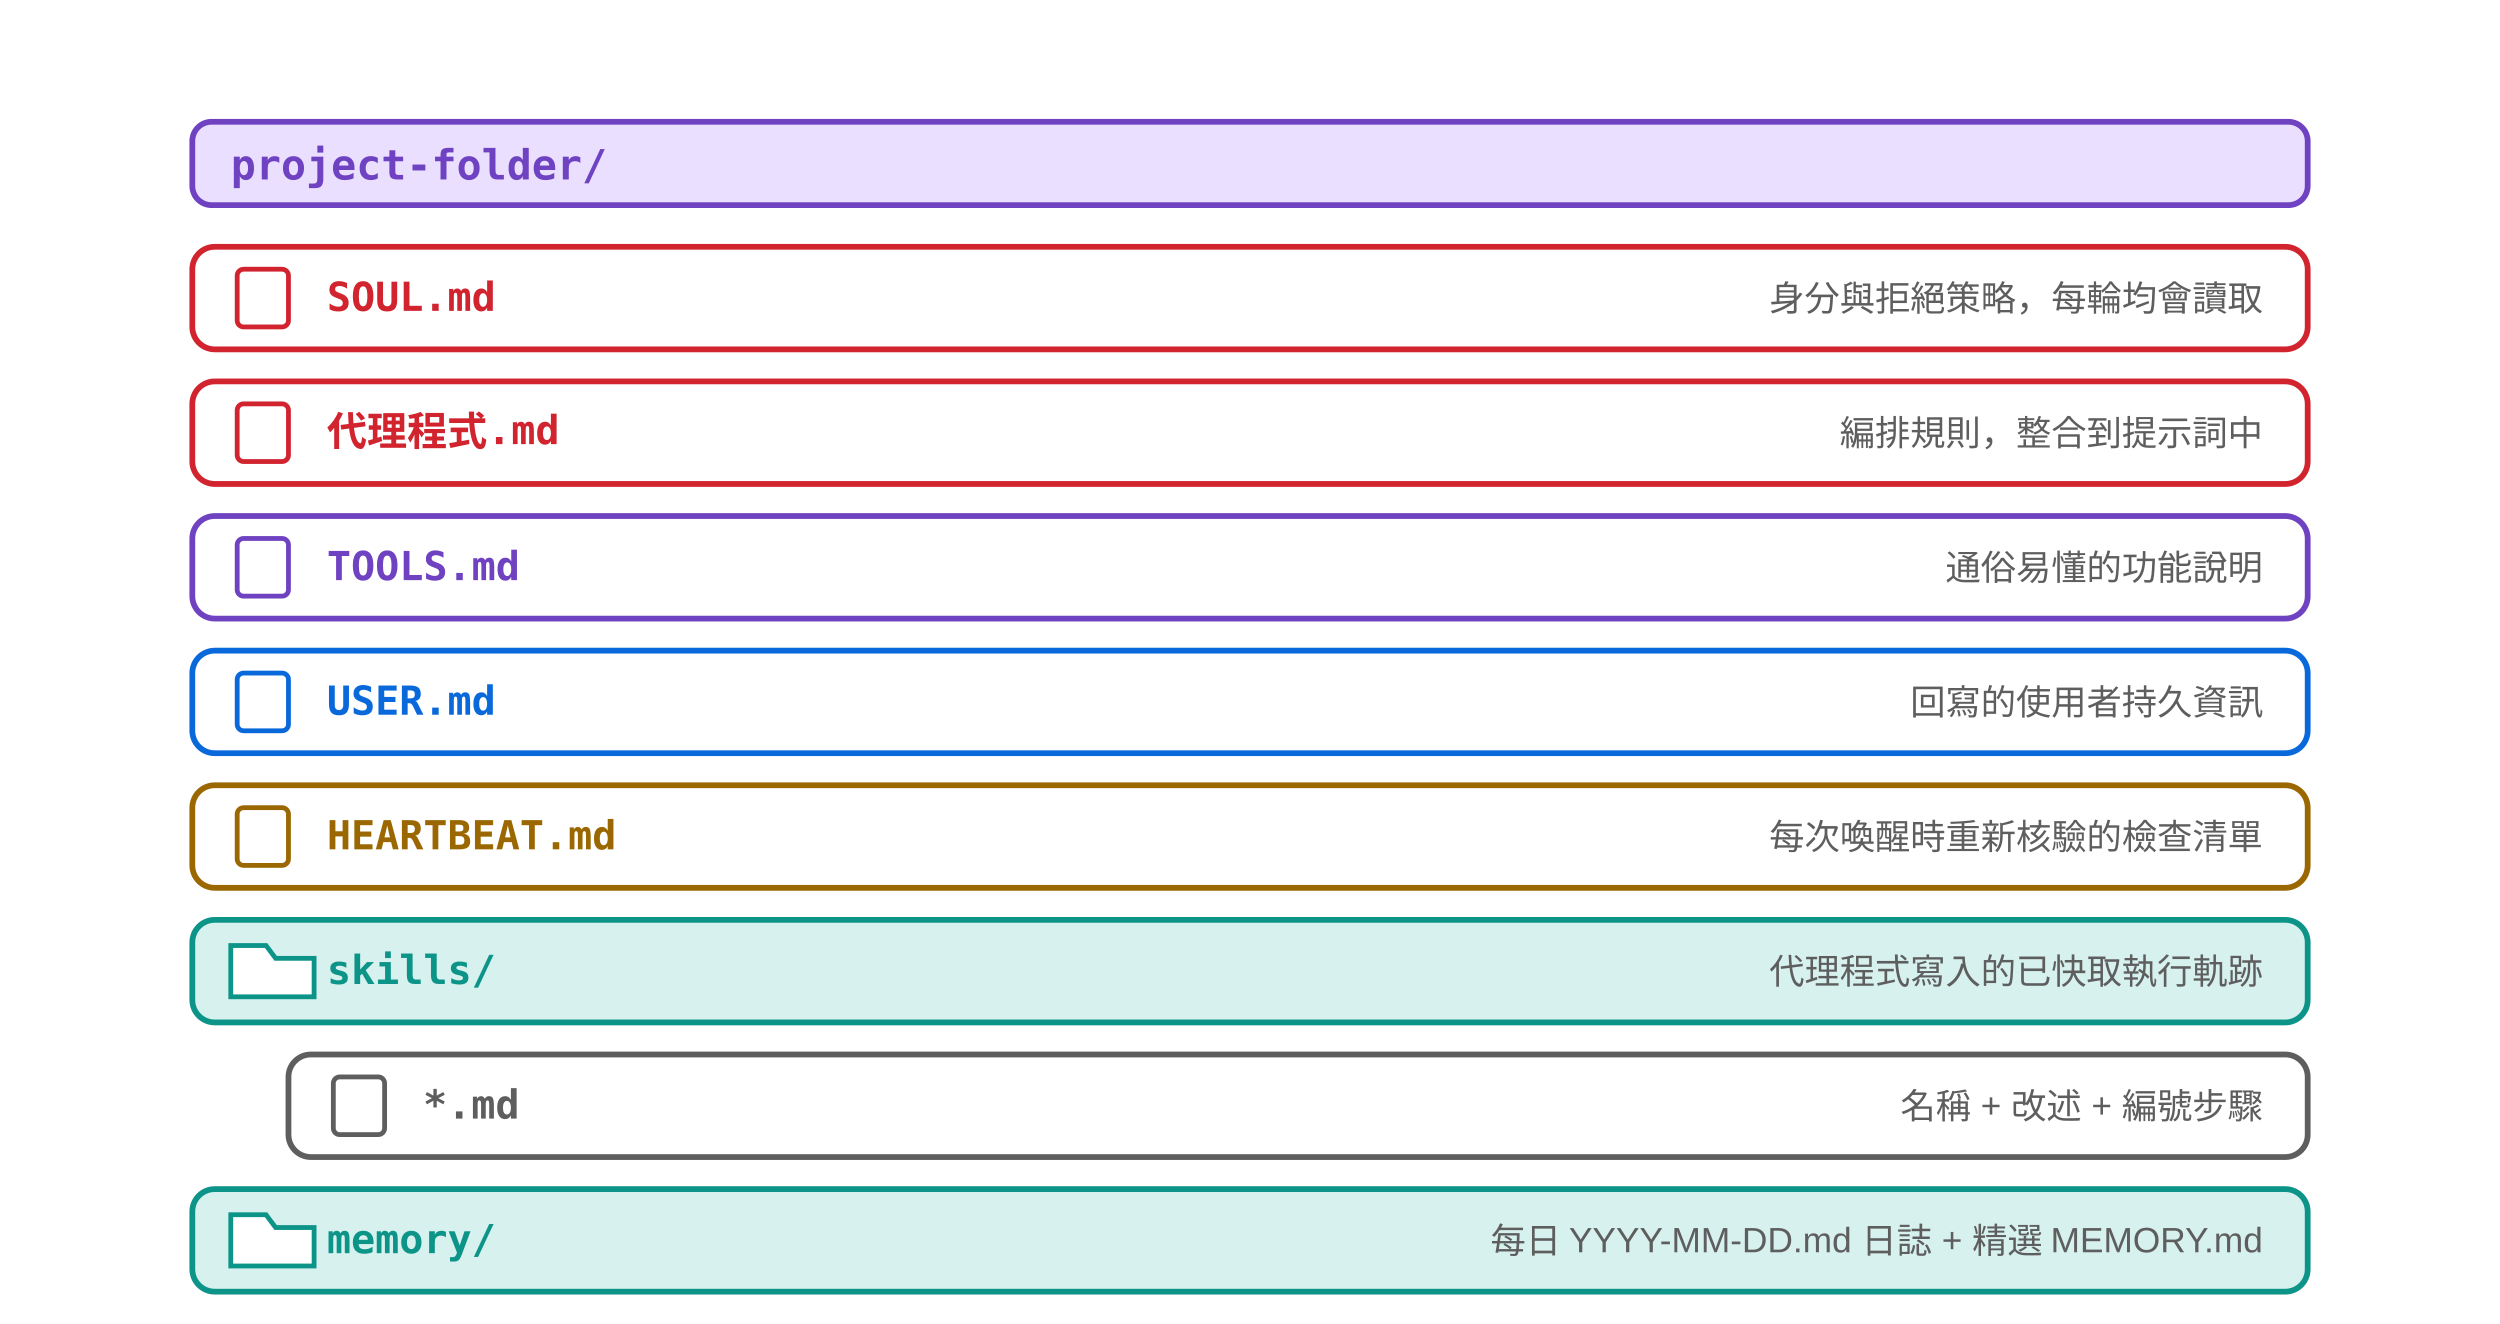
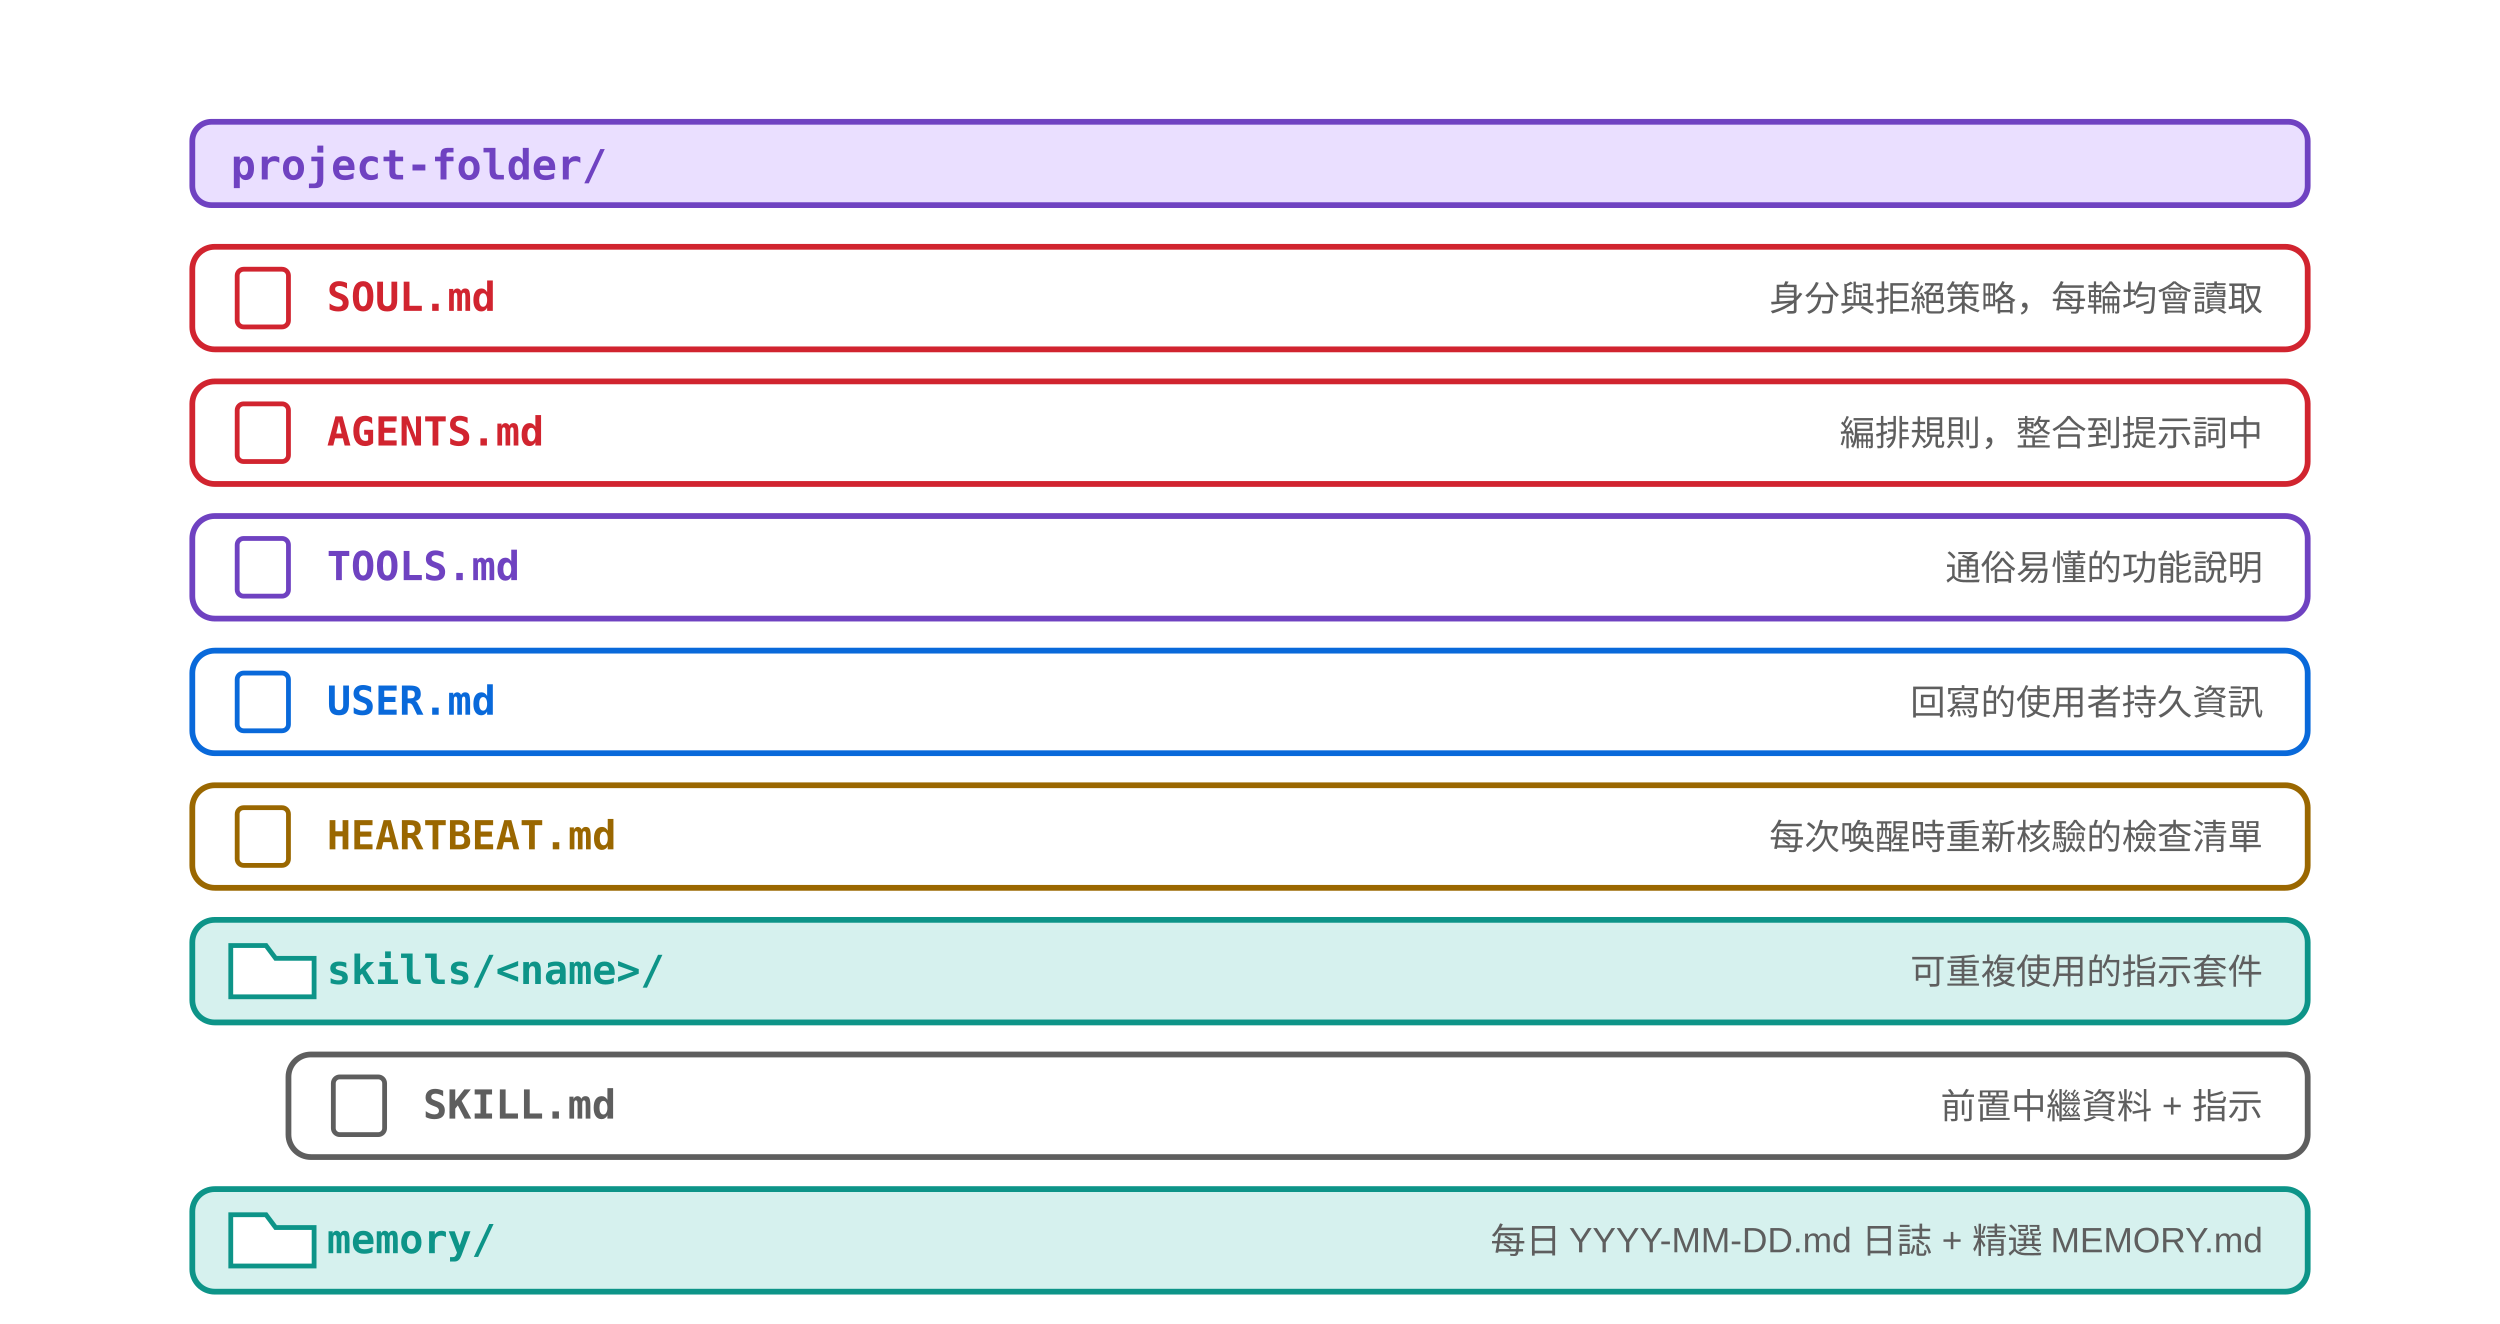
<svg xmlns="http://www.w3.org/2000/svg" data-locale="zh-TW" class="gfx-dark" viewBox="0 0 780 413" role="img" aria-label="代理程式的工作區是一個包含 markdown 檔案的資料夾。每個檔案呈現系統提示詞的不同部分；更改檔案後，下一輪讀取的內容也會隨之改變。" preserveAspectRatio="xMidYMid meet" style="width:100%;height:auto;display:block;background:#0d0d0d;border:1px solid #2a2a2a;border-radius:8px;padding:14px;max-width:1040px;margin:1.5rem auto">
  <defs />
  <rect x="60" y="38" width="660" height="26" rx="6" fill="var(--gfx-tint-purple,#eadfff)" stroke="var(--gfx-purple,#6f42c1)" stroke-width="1.8" />
  <text x="72" y="56" font-family="ui-monospace, SFMono-Regular, Menlo, Consolas, monospace" font-size="13" fill="var(--gfx-purple,#6f42c1)" text-anchor="start" font-weight="800">project-folder/</text>
  <rect x="60" y="77" width="660" height="32" rx="7" fill="var(--gfx-bg,#ffffff)" stroke="var(--gfx-red,#d1242f)" stroke-width="1.8" />
  <rect x="74" y="84" width="16" height="18" rx="2" fill="var(--gfx-bg,#ffffff)" stroke="var(--gfx-red,#d1242f)" stroke-width="1.5" />
  <text x="102" y="97" font-family="ui-monospace, SFMono-Regular, Menlo, Consolas, monospace" font-size="12.5" fill="var(--gfx-red,#d1242f)" text-anchor="start" font-weight="600">SOUL.md</text>
  <text x="706" y="97" font-family="Arial, 'Helvetica Neue', Helvetica, sans-serif" font-size="11" fill="var(--gfx-sub,#5e5e5e)" text-anchor="end">身分與拒絕策略，每輪均會讀取</text>
  <rect x="60" y="119" width="660" height="32" rx="7" fill="var(--gfx-bg,#ffffff)" stroke="var(--gfx-red,#d1242f)" stroke-width="1.8" />
  <rect x="74" y="126" width="16" height="18" rx="2" fill="var(--gfx-bg,#ffffff)" stroke="var(--gfx-red,#d1242f)" stroke-width="1.5" />
-   <text x="102" y="139" font-family="ui-monospace, SFMono-Regular, Menlo, Consolas, monospace" font-size="12.5" fill="var(--gfx-red,#d1242f)" text-anchor="start" font-weight="600">代理程式.md</text>
+   <text x="102" y="139" font-family="ui-monospace, SFMono-Regular, Menlo, Consolas, monospace" font-size="12.5" fill="var(--gfx-red,#d1242f)" text-anchor="start" font-weight="600">AGENTS.md</text>
  <text x="706" y="139" font-family="Arial, 'Helvetica Neue', Helvetica, sans-serif" font-size="11" fill="var(--gfx-sub,#5e5e5e)" text-anchor="end">編排規則，整合到提示詞中</text>
  <rect x="60" y="161" width="660" height="32" rx="7" fill="var(--gfx-bg,#ffffff)" stroke="var(--gfx-purple,#6f42c1)" stroke-width="1.8" />
  <rect x="74" y="168" width="16" height="18" rx="2" fill="var(--gfx-bg,#ffffff)" stroke="var(--gfx-purple,#6f42c1)" stroke-width="1.5" />
  <text x="102" y="181" font-family="ui-monospace, SFMono-Regular, Menlo, Consolas, monospace" font-size="12.5" fill="var(--gfx-purple,#6f42c1)" text-anchor="start" font-weight="600">TOOLS.md</text>
  <text x="706" y="181" font-family="Arial, 'Helvetica Neue', Helvetica, sans-serif" font-size="11" fill="var(--gfx-sub,#5e5e5e)" text-anchor="end">通俗易懂的功能說明</text>
  <rect x="60" y="203" width="660" height="32" rx="7" fill="var(--gfx-bg,#ffffff)" stroke="var(--gfx-blue,#0969da)" stroke-width="1.8" />
  <rect x="74" y="210" width="16" height="18" rx="2" fill="var(--gfx-bg,#ffffff)" stroke="var(--gfx-blue,#0969da)" stroke-width="1.5" />
  <text x="102" y="223" font-family="ui-monospace, SFMono-Regular, Menlo, Consolas, monospace" font-size="12.5" fill="var(--gfx-blue,#0969da)" text-anchor="start" font-weight="600">USER.md</text>
  <text x="706" y="223" font-family="Arial, 'Helvetica Neue', Helvetica, sans-serif" font-size="11" fill="var(--gfx-sub,#5e5e5e)" text-anchor="end">回寫的使用者持久資訊</text>
  <rect x="60" y="245" width="660" height="32" rx="7" fill="var(--gfx-bg,#ffffff)" stroke="var(--gfx-amber,#9a6700)" stroke-width="1.8" />
  <rect x="74" y="252" width="16" height="18" rx="2" fill="var(--gfx-bg,#ffffff)" stroke="var(--gfx-amber,#9a6700)" stroke-width="1.5" />
  <text x="102" y="265" font-family="ui-monospace, SFMono-Regular, Menlo, Consolas, monospace" font-size="12.5" fill="var(--gfx-amber,#9a6700)" text-anchor="start" font-weight="600">HEARTBEAT.md</text>
  <text x="706" y="265" font-family="Arial, 'Helvetica Neue', Helvetica, sans-serif" font-size="11" fill="var(--gfx-sub,#5e5e5e)" text-anchor="end">每次喚醒時重新核驗的檢查清單</text>
  <rect x="60" y="287" width="660" height="32" rx="7" fill="var(--gfx-tint-teal,#d6f1ee)" stroke="var(--gfx-teal,#0d9488)" stroke-width="1.8" />
  <path d="M 72 295 h 11 l 3 4 h 12 v 12 h -26 z" fill="var(--gfx-bg,#ffffff)" stroke="var(--gfx-teal,#0d9488)" stroke-width="1.5" />
-   <text x="102" y="307" font-family="ui-monospace, SFMono-Regular, Menlo, Consolas, monospace" font-size="12.5" fill="var(--gfx-teal,#0d9488)" text-anchor="start" font-weight="800">skills/</text>
-   <text x="706" y="307" font-family="Arial, 'Helvetica Neue', Helvetica, sans-serif" font-size="11" fill="var(--gfx-sub,#5e5e5e)" text-anchor="end">代理程式寫入的已快取執行軌跡</text>
+   <text x="102" y="307" font-family="ui-monospace, SFMono-Regular, Menlo, Consolas, monospace" font-size="12.5" fill="var(--gfx-teal,#0d9488)" text-anchor="start" font-weight="800">skills/&lt;name&gt;/</text>
+   <text x="706" y="307" font-family="Arial, 'Helvetica Neue', Helvetica, sans-serif" font-size="11" fill="var(--gfx-sub,#5e5e5e)" text-anchor="end">可重複使用的指示套件</text>
  <rect x="90" y="329" width="630" height="32" rx="7" fill="var(--gfx-bg,#ffffff)" stroke="var(--gfx-sub,#5e5e5e)" stroke-width="1.8" />
  <rect x="104" y="336" width="16" height="18" rx="2" fill="var(--gfx-bg,#ffffff)" stroke="var(--gfx-sub,#5e5e5e)" stroke-width="1.5" />
-   <text x="132" y="349" font-family="ui-monospace, SFMono-Regular, Menlo, Consolas, monospace" font-size="12.5" fill="var(--gfx-sub,#5e5e5e)" text-anchor="start" font-weight="600">*.md</text>
-   <text x="706" y="349" font-family="Arial, 'Helvetica Neue', Helvetica, sans-serif" font-size="11" fill="var(--gfx-sub,#5e5e5e)" text-anchor="end">名稱 + 改述 + 編號步驟</text>
+   <text x="132" y="349" font-family="ui-monospace, SFMono-Regular, Menlo, Consolas, monospace" font-size="12.5" fill="var(--gfx-sub,#5e5e5e)" text-anchor="start" font-weight="600">SKILL.md</text>
+   <text x="706" y="349" font-family="Arial, 'Helvetica Neue', Helvetica, sans-serif" font-size="11" fill="var(--gfx-sub,#5e5e5e)" text-anchor="end">前置中繼資料 + 指示</text>
  <rect x="60" y="371" width="660" height="32" rx="7" fill="var(--gfx-tint-teal,#d6f1ee)" stroke="var(--gfx-teal,#0d9488)" stroke-width="1.8" />
  <path d="M 72 379 h 11 l 3 4 h 12 v 12 h -26 z" fill="var(--gfx-bg,#ffffff)" stroke="var(--gfx-teal,#0d9488)" stroke-width="1.5" />
  <text x="102" y="391" font-family="ui-monospace, SFMono-Regular, Menlo, Consolas, monospace" font-size="12.5" fill="var(--gfx-teal,#0d9488)" text-anchor="start" font-weight="800">memory/</text>
  <text x="706" y="391" font-family="Arial, 'Helvetica Neue', Helvetica, sans-serif" font-size="11" fill="var(--gfx-sub,#5e5e5e)" text-anchor="end">每日 YYYY-MM-DD.md 日誌 + 精選 MEMORY.md</text>
</svg>
